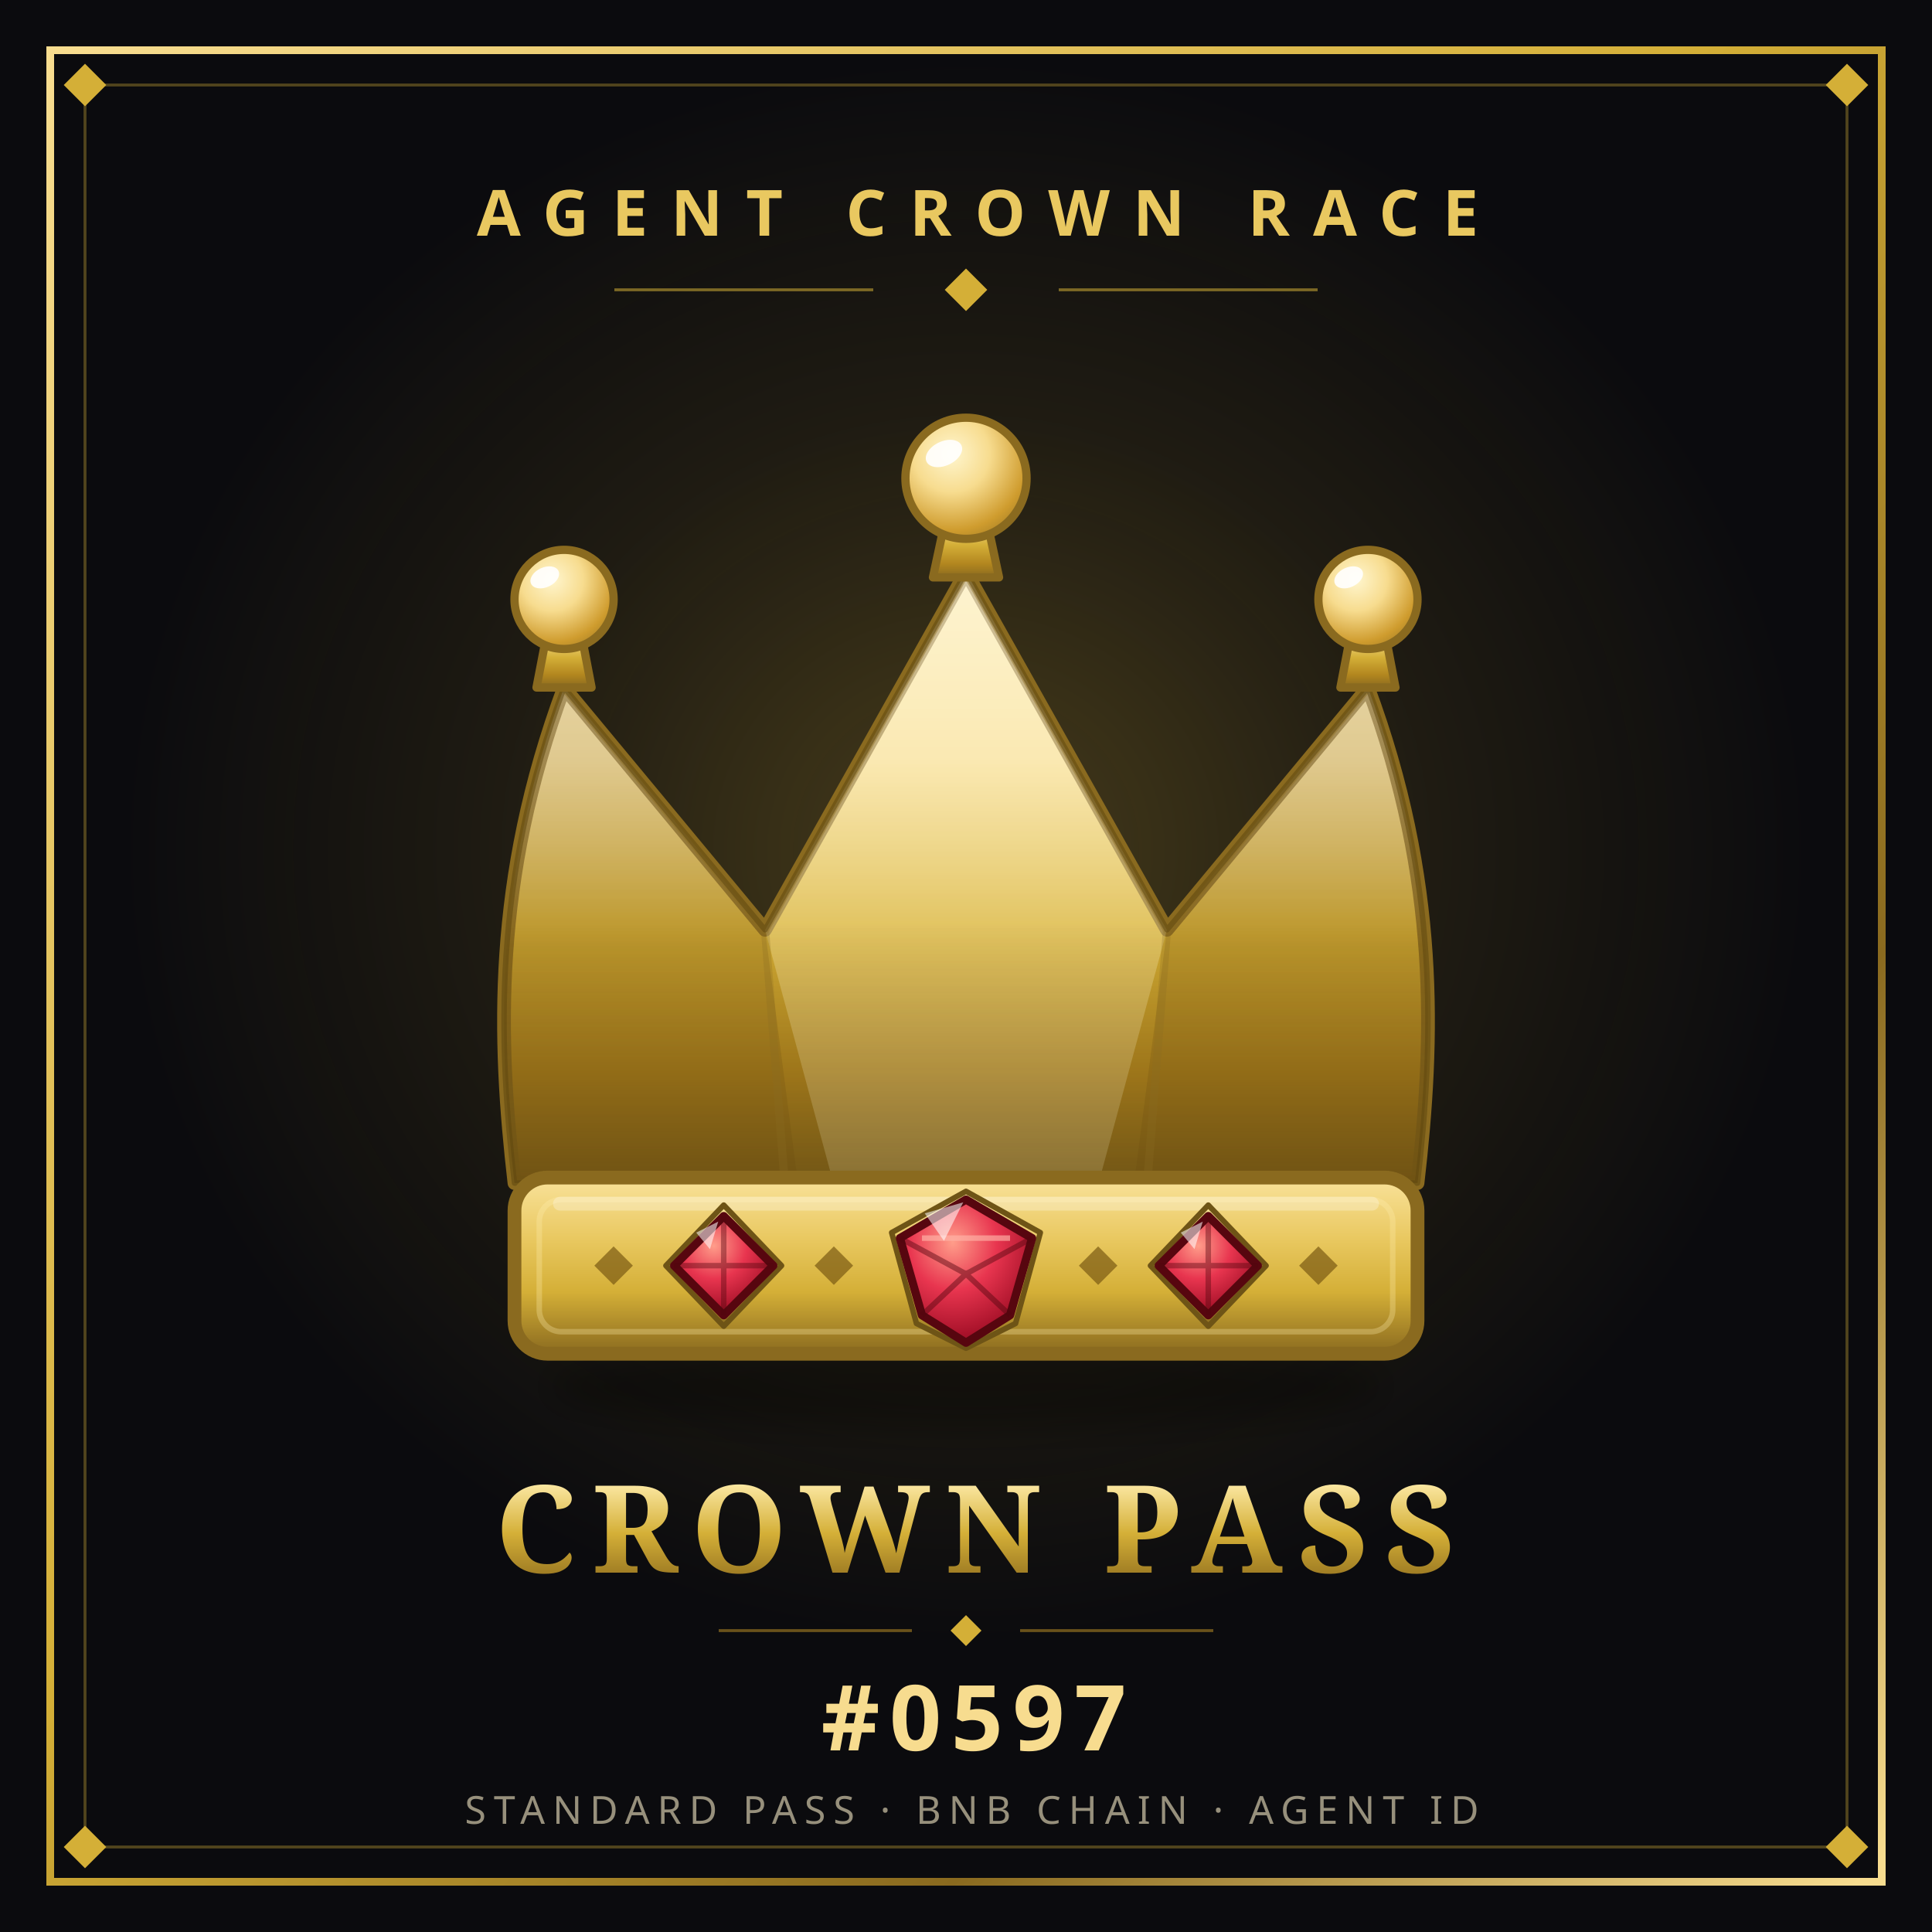
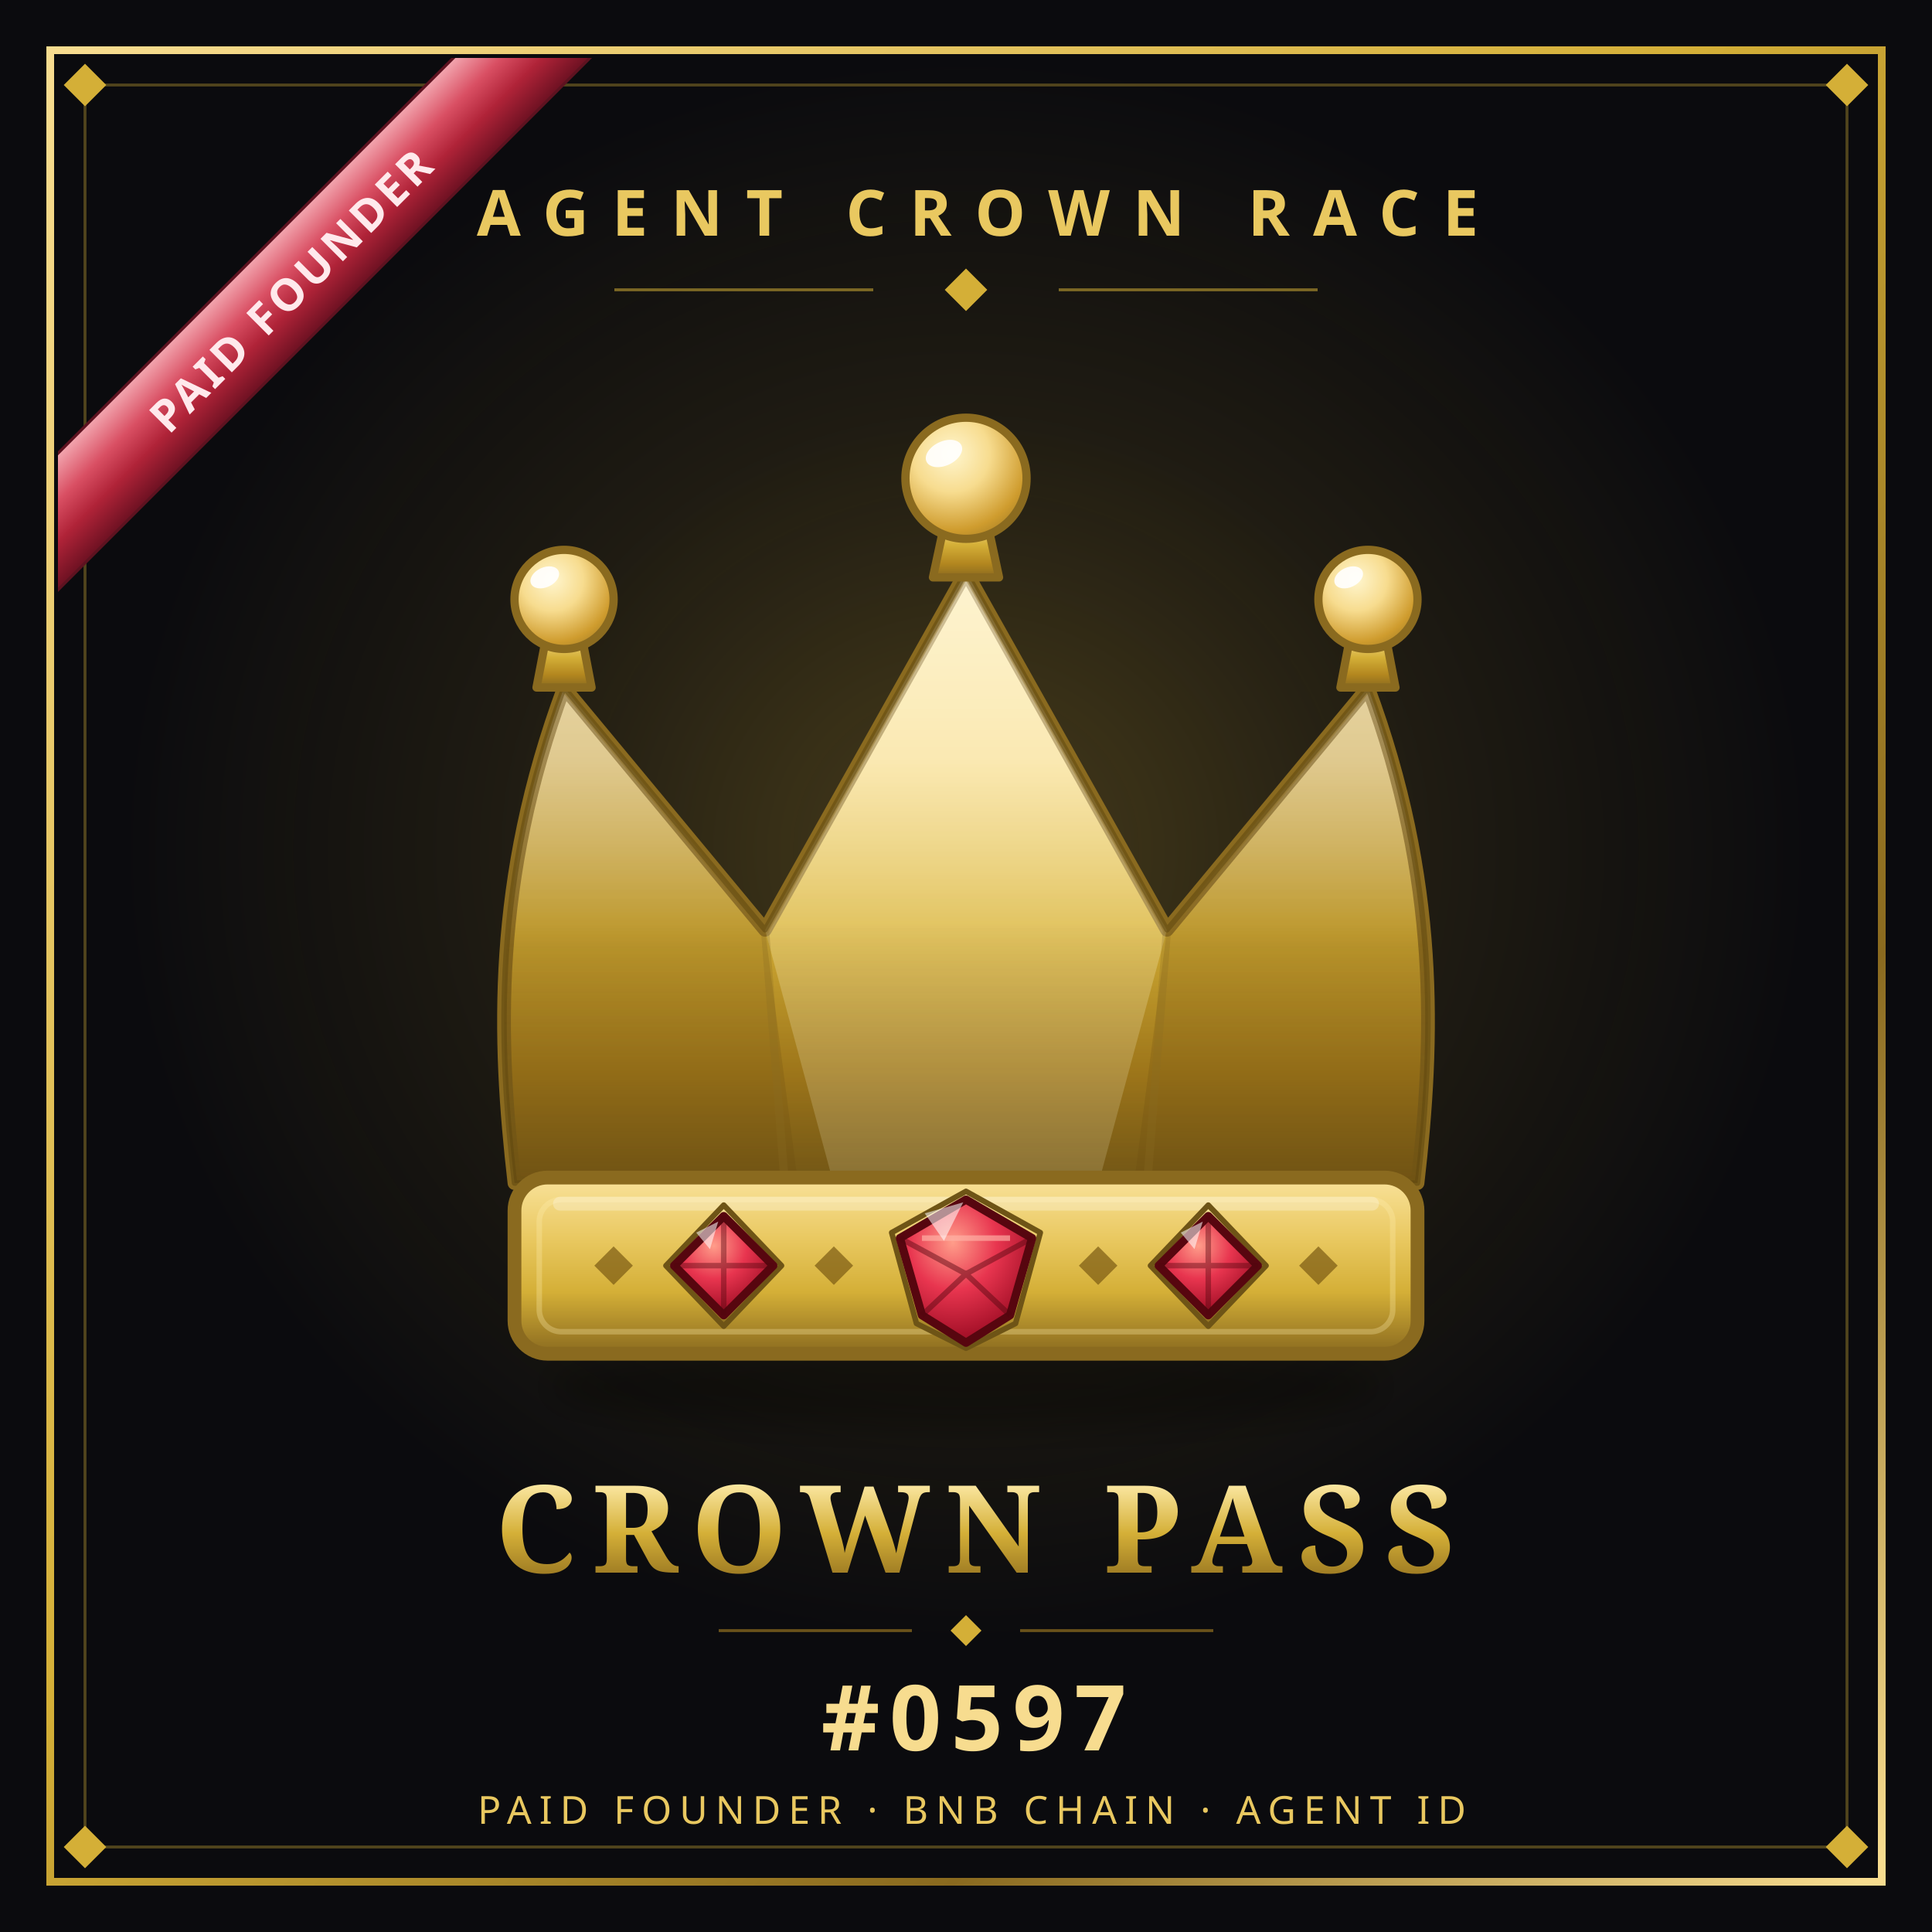
<svg xmlns="http://www.w3.org/2000/svg" viewBox="0 0 1000 1000" role="img" aria-label="Crown Pass #0597">
  <defs>
    <radialGradient id="passGlow" cx=".5" cy=".5" r=".5">
      <stop offset="0" stop-color="#d4af37" stop-opacity=".30" />
      <stop offset=".55" stop-color="#d4af37" stop-opacity=".10" />
      <stop offset="1" stop-color="#d4af37" stop-opacity="0" />
    </radialGradient>
    <linearGradient id="frameGold" x1="0" y1="0" x2="1" y2="1">
      <stop offset="0" stop-color="#f7dc8f" />
      <stop offset=".45" stop-color="#d4af37" />
      <stop offset=".75" stop-color="#8a6a1f" />
      <stop offset="1" stop-color="#f7dc8f" />
    </linearGradient>
    <linearGradient id="titleGold" x1="0" y1="0" x2="0" y2="1">
      <stop offset="0" stop-color="#fbe7a1" />
      <stop offset=".55" stop-color="#d4af37" />
      <stop offset="1" stop-color="#a07d24" />
    </linearGradient>
    <clipPath id="cardClip">
      <rect x="30" y="30" width="940" height="940" />
    </clipPath>
  </defs>
  <defs>
+     <linearGradient id="founderBand" x1="0" y1="0" x2="0" y2="1">
+       <stop offset="0" stop-color="#f3a7b0" />
+       <stop offset=".35" stop-color="#d94f63" />
+       <stop offset=".65" stop-color="#b02338" />
+       <stop offset="1" stop-color="#6d1122" />
+     </linearGradient>
    <linearGradient id="goldBody" x1="0" y1="0" x2="0" y2="1">
      <stop offset="0" stop-color="#fbe7a1" />
      <stop offset=".3" stop-color="#f7dc8f" />
      <stop offset=".58" stop-color="#d4af37" />
      <stop offset=".82" stop-color="#b3871f" />
      <stop offset="1" stop-color="#8a6a1f" />
    </linearGradient>
    <linearGradient id="goldBand" x1="0" y1="0" x2="0" y2="1">
      <stop offset="0" stop-color="#f9e29a" />
      <stop offset=".35" stop-color="#e9c860" />
      <stop offset=".65" stop-color="#d4af37" />
      <stop offset="1" stop-color="#8a6a1f" />
    </linearGradient>
    <radialGradient id="orbGrad" cx=".38" cy=".3" r=".9">
      <stop offset="0" stop-color="#fff6cf" />
      <stop offset=".35" stop-color="#f7dc8f" />
      <stop offset=".7" stop-color="#cf9c2e" />
      <stop offset="1" stop-color="#8a6a1f" />
    </radialGradient>
    <radialGradient id="rubyGrad" cx=".4" cy=".3" r=".95">
      <stop offset="0" stop-color="#ff9d8a" />
      <stop offset=".35" stop-color="#e8354f" />
      <stop offset=".68" stop-color="#a8122a" />
      <stop offset="1" stop-color="#5f0815" />
    </radialGradient>
    <linearGradient id="sheenGrad" x1="0" y1="0" x2="0" y2="1">
      <stop offset="0" stop-color="#ffffff" stop-opacity=".5" />
      <stop offset="1" stop-color="#ffffff" stop-opacity="0" />
    </linearGradient>
    <linearGradient id="shadeGrad" x1="0" y1="0" x2="0" y2="1">
      <stop offset="0" stop-color="#463004" stop-opacity="0" />
      <stop offset="1" stop-color="#463004" stop-opacity=".38" />
    </linearGradient>
    <filter id="blur6" x="-40%" y="-40%" width="180%" height="180%">
      <feGaussianBlur stdDeviation="6" />
    </filter>
    <clipPath id="bodyClip">
      <path d="M92 332 C86 280 84 222 110 152 L183 240 L256 110 L329 240 L402 152 C428 222 426 280 420 332 Z" />
    </clipPath>
  </defs>
  <rect width="1000" height="1000" fill="#0b0b0e" />
  <ellipse cx="500" cy="440" rx="440" ry="410" fill="url(#passGlow)" />
  <rect x="26" y="26" width="948" height="948" fill="none" stroke="url(#frameGold)" stroke-width="4" />
  <rect x="44" y="44" width="912" height="912" fill="none" stroke="#d4af37" stroke-width="1.5" opacity=".35" />
  <path d="M44 33 L55 44 L44 55 L33 44 Z" fill="#d4af37" />
  <path d="M956 33 L967 44 L956 55 L945 44 Z" fill="#d4af37" />
  <path d="M44 945 L55 956 L44 967 L33 956 Z" fill="#d4af37" />
  <path d="M956 945 L967 956 L956 967 L945 956 Z" fill="#d4af37" />
  <text x="506" y="122" text-anchor="middle" font-family="'Noto Sans', Arial, sans-serif" font-size="33" font-weight="600" letter-spacing="12" fill="#e9c860">AGENT CROWN RACE</text>
  <g stroke="#d4af37" opacity=".55">
    <path d="M318 150 H452 M548 150 H682" stroke-width="1.5" />
  </g>
  <path d="M500 139 L511 150 L500 161 L489 150 Z" fill="#d4af37" />
  <svg x="215" y="182" width="570" height="570" viewBox="56 30 400 400">
    <g id="crown">
      <ellipse cx="256" cy="406" rx="152" ry="15" fill="#000000" opacity=".30" filter="url(#blur6)" />
      <path d="M92 332 C86 280 84 222 110 152 L183 240 L256 110 L329 240 L402 152 C428 222 426 280 420 332 Z" fill="url(#goldBody)" stroke="#8a6a1f" stroke-width="5" stroke-linejoin="round" />
      <g clip-path="url(#bodyClip)">
        <polygon points="60,340 110,140 183,240 196,340" fill="#7a5a12" opacity=".26" />
        <polygon points="452,340 402,140 329,240 316,340" fill="#7a5a12" opacity=".26" />
        <polygon points="183,240 256,110 329,240 302,340 210,340" fill="#fff3bc" opacity=".30" />
        <rect x="60" y="96" width="392" height="150" fill="url(#sheenGrad)" />
        <rect x="60" y="238" width="392" height="102" fill="url(#shadeGrad)" />
      </g>
      <g stroke="#8a6a1f" stroke-width="3" opacity=".45" fill="none">
        <path d="M110 152 L183 240 L256 110 L329 240 L402 152" />
        <path d="M183 240 L190 330 M329 240 L322 330" opacity=".6" />
      </g>
      <path d="M92 332 C86 280 84 222 110 152 L183 240 L256 110 L329 240 L402 152 C428 222 426 280 420 332 Z" fill="none" stroke="#5f470e" stroke-width="2" stroke-linejoin="round" opacity=".55" />
      <path d="M100 152 L120 152 L115 126 L105 126 Z" fill="url(#goldBody)" stroke="#8a6a1f" stroke-width="3" stroke-linejoin="round" />
      <path d="M244 112 L268 112 L262 84 L250 84 Z" fill="url(#goldBody)" stroke="#8a6a1f" stroke-width="3" stroke-linejoin="round" />
      <path d="M392 152 L412 152 L407 126 L397 126 Z" fill="url(#goldBody)" stroke="#8a6a1f" stroke-width="3" stroke-linejoin="round" />
      <g stroke="#8a6a1f" stroke-width="3">
        <circle cx="110" cy="120" r="18" fill="url(#orbGrad)" />
        <circle cx="256" cy="76" r="22" fill="url(#orbGrad)" />
        <circle cx="402" cy="120" r="18" fill="url(#orbGrad)" />
      </g>
      <g fill="#ffffff">
        <ellipse cx="103" cy="112" rx="5.5" ry="3.6" opacity=".9" transform="rotate(-25 103 112)" />
        <ellipse cx="248" cy="67" rx="7" ry="4.4" opacity=".9" transform="rotate(-25 248 67)" />
        <ellipse cx="395" cy="112" rx="5.5" ry="3.6" opacity=".9" transform="rotate(-25 395 112)" />
      </g>
      <rect x="92" y="330" width="328" height="64" rx="12" fill="url(#goldBand)" stroke="#8a6a1f" stroke-width="5" />
      <rect x="101" y="338" width="310" height="48" rx="8" fill="none" stroke="#ffeeb0" stroke-width="2" opacity=".30" />
      <rect x="106" y="337" width="300" height="5" rx="2.5" fill="#ffffff" opacity=".26" />
      <g fill="#7a5a12" opacity=".7">
        <path d="M128 355 L135 362 L128 369 L121 362 Z" />
        <path d="M208 355 L215 362 L208 369 L201 362 Z" />
        <path d="M304 355 L311 362 L304 369 L297 362 Z" />
        <path d="M384 355 L391 362 L384 369 L377 362 Z" />
      </g>
      <g fill="url(#goldBand)" stroke="#6e5416" stroke-width="2" stroke-linejoin="round">
        <polygon points="256,335 283,350 274,383 256,392 238,383 229,350" />
        <polygon points="168,340 189,362 168,384 147,362" />
        <polygon points="344,340 365,362 344,384 323,362" />
      </g>
      <polygon points="256,338 280,352 272,380 256,390 240,380 232,352" fill="url(#rubyGrad)" stroke="#57060f" stroke-width="3" stroke-linejoin="round" />
      <g stroke="#ffb3a7" stroke-width="2" opacity=".65" fill="none">
        <path d="M240 352 L272 352" />
      </g>
      <g stroke="#50040d" stroke-width="2" opacity=".45" fill="none">
        <path d="M232 352 L256 365 L280 352 M240 380 L256 365 L272 380" />
      </g>
      <polygon points="241,343 255,339 248,353" fill="#ffffff" opacity=".55" />
      <g stroke="#57060f" stroke-width="3" stroke-linejoin="round">
        <polygon points="168,344 186,362 168,380 150,362" fill="url(#rubyGrad)" />
        <polygon points="344,344 362,362 344,380 326,362" fill="url(#rubyGrad)" />
      </g>
      <g stroke="#50040d" stroke-width="2" opacity=".4" fill="none">
        <path d="M150 362 L186 362 M168 344 L168 380" />
        <path d="M326 362 L362 362 M344 344 L344 380" />
      </g>
      <g fill="#ffffff" opacity=".55">
        <polygon points="158,350 166,346 163,356" />
        <polygon points="334,350 342,346 339,356" />
      </g>
    </g>
  </svg>
  <text x="505" y="814" text-anchor="middle" font-family="Georgia, 'Noto Serif', serif" font-size="63" font-weight="700" letter-spacing="8" fill="url(#titleGold)">CROWN PASS</text>
  <g stroke="#8a6a1f" opacity=".75">
    <path d="M372 844 H472 M528 844 H628" stroke-width="1.5" />
  </g>
  <path d="M500 836 L508 844 L500 852 L492 844 Z" fill="#d4af37" />
  <text x="504" y="906" text-anchor="middle" font-family="'Noto Sans', Arial, sans-serif" font-size="47" font-weight="600" letter-spacing="5" fill="#f7dc8f">#0597</text>
-   <text x="503" y="944" text-anchor="middle" font-family="'Noto Sans', Arial, sans-serif" font-size="20" letter-spacing="4" fill="#97907c">STANDARD PASS · BNB CHAIN · AGENT ID</text>
+   <text x="503" y="944" text-anchor="middle" font-family="'Noto Sans', Arial, sans-serif" font-size="20" letter-spacing="4" fill="#e9c860">PAID FOUNDER · BNB CHAIN · AGENT ID</text>
+   <g clip-path="url(#cardClip)">
+     <g transform="rotate(-45 150 150)">
+       <rect x="-90" y="125" width="480" height="50" fill="url(#founderBand)" stroke="#5e1220" stroke-width="1.5" />
+       <text x="150" y="159" text-anchor="middle" font-family="'Noto Sans', Arial, sans-serif" font-size="23" font-weight="700" letter-spacing="2" fill="#ffe9ec">PAID FOUNDER</text>
+     </g>
+   </g>
</svg>
